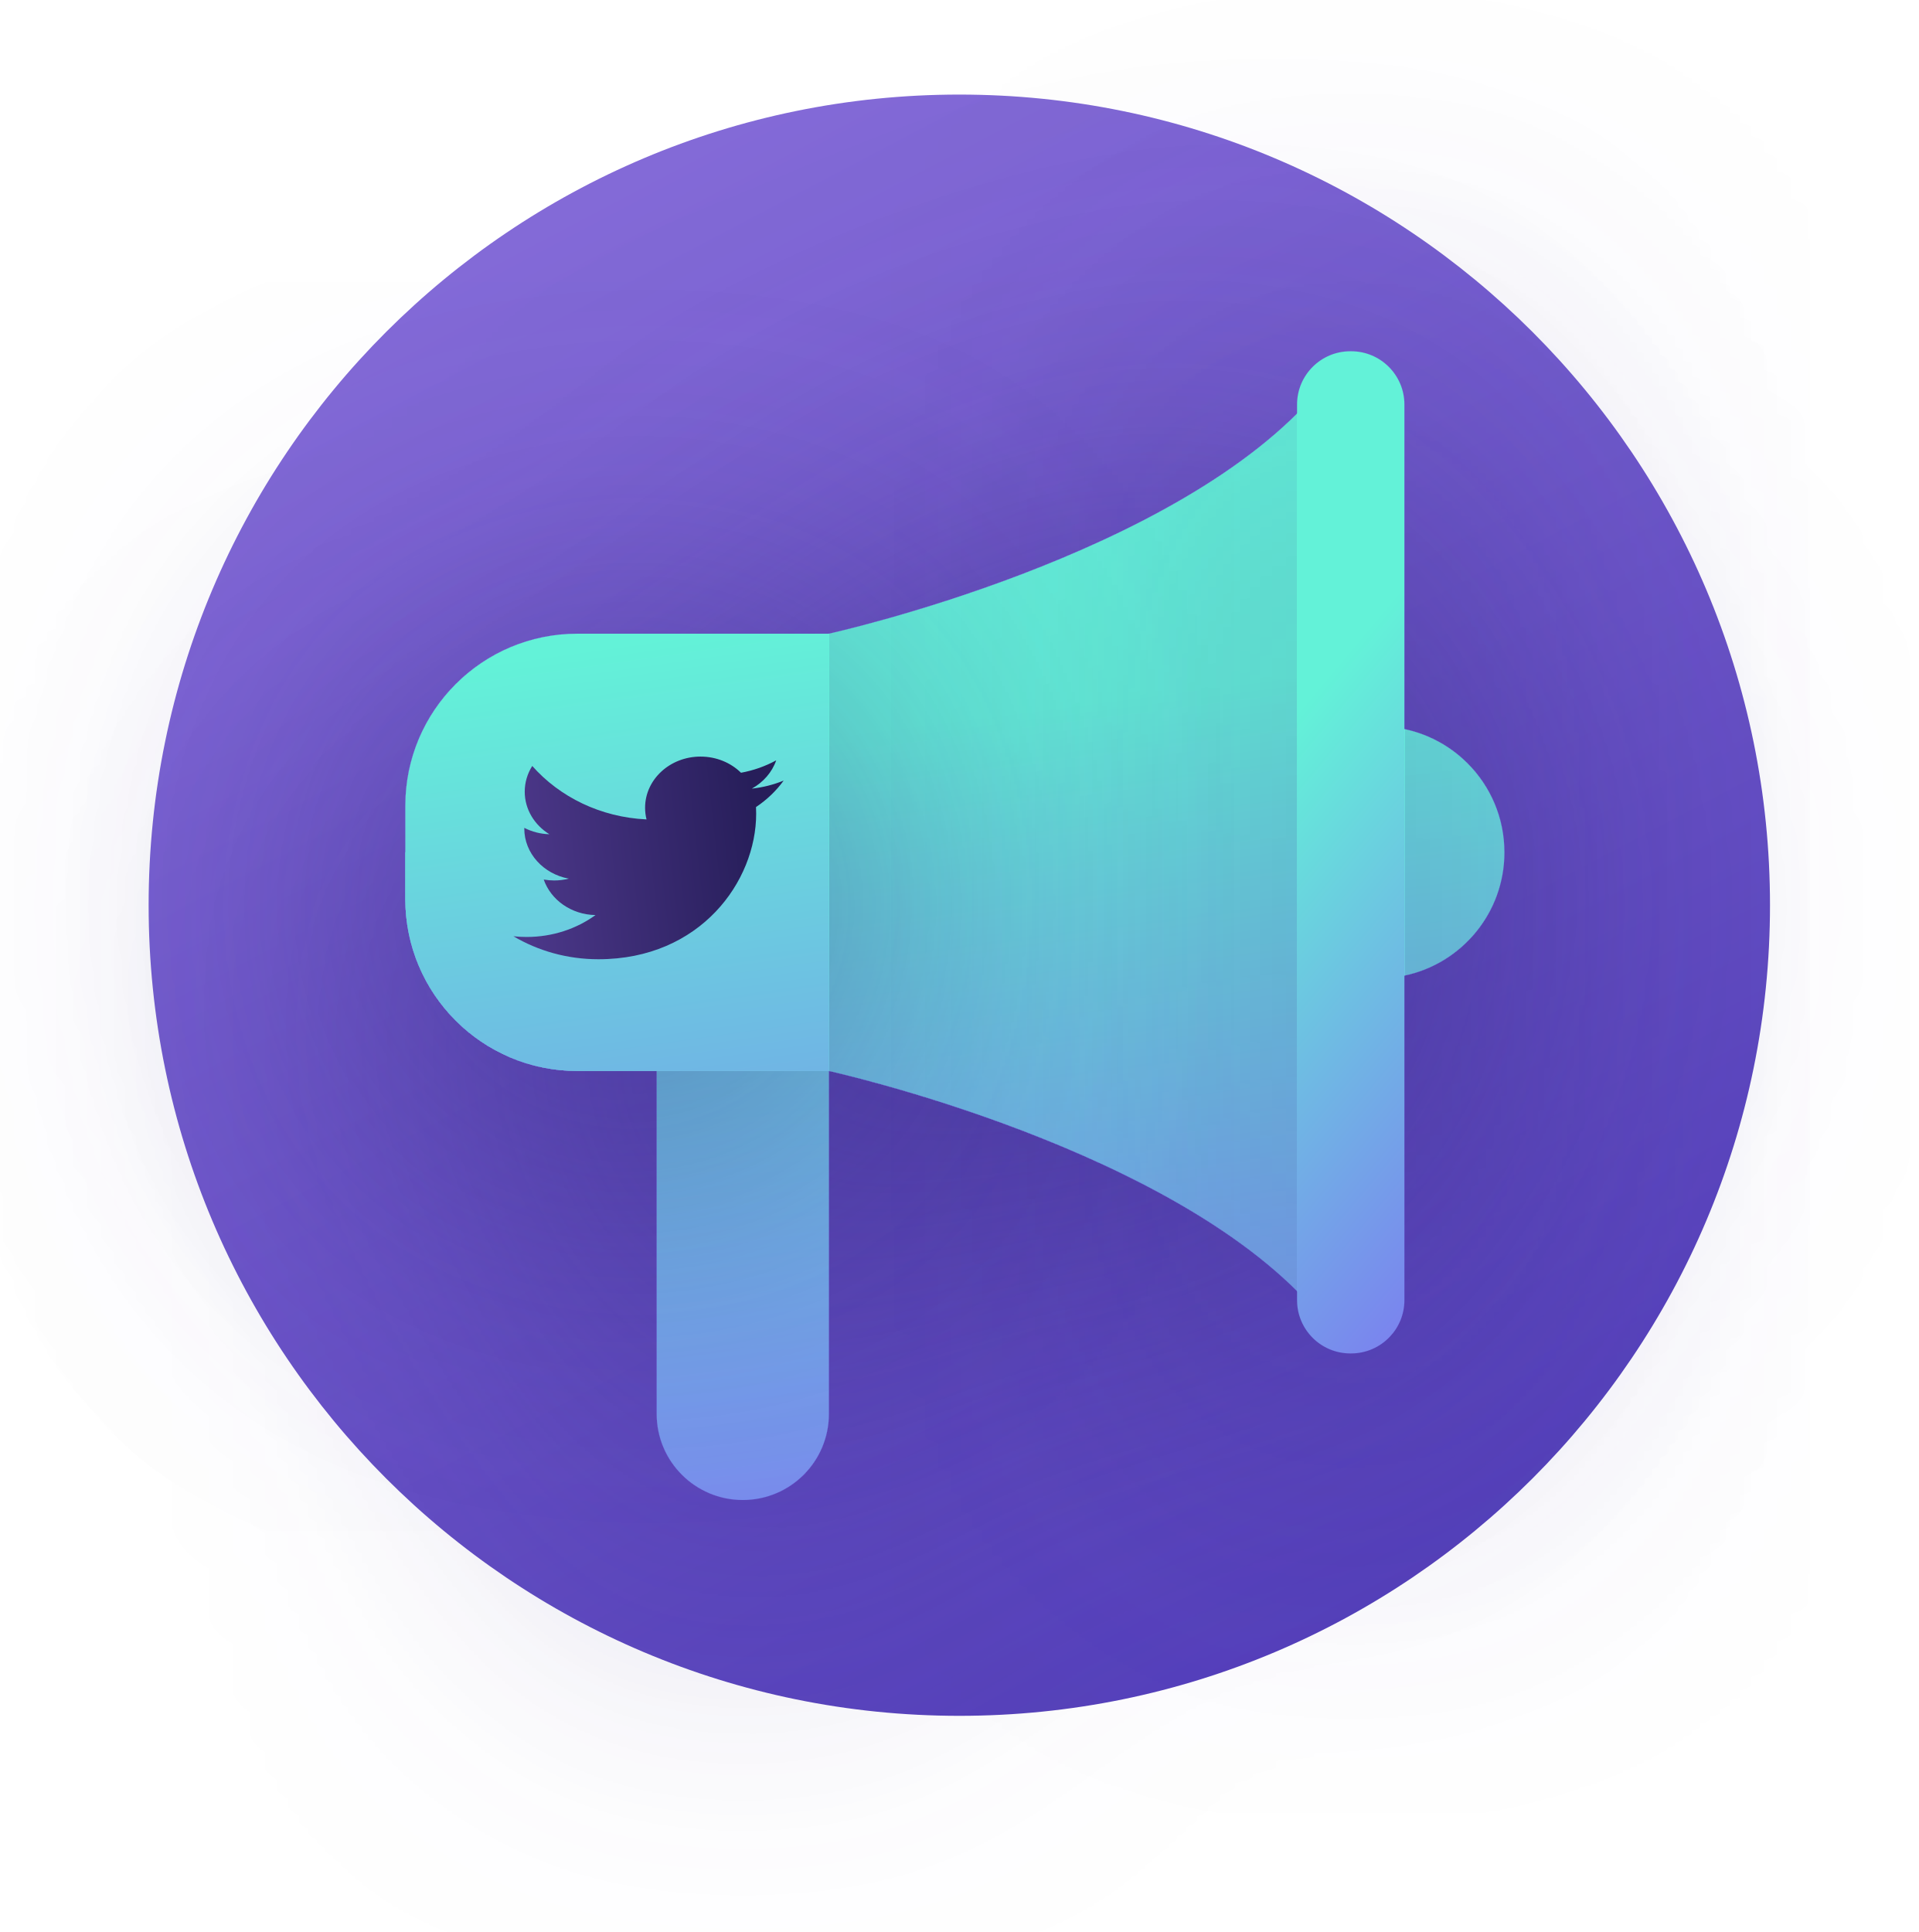
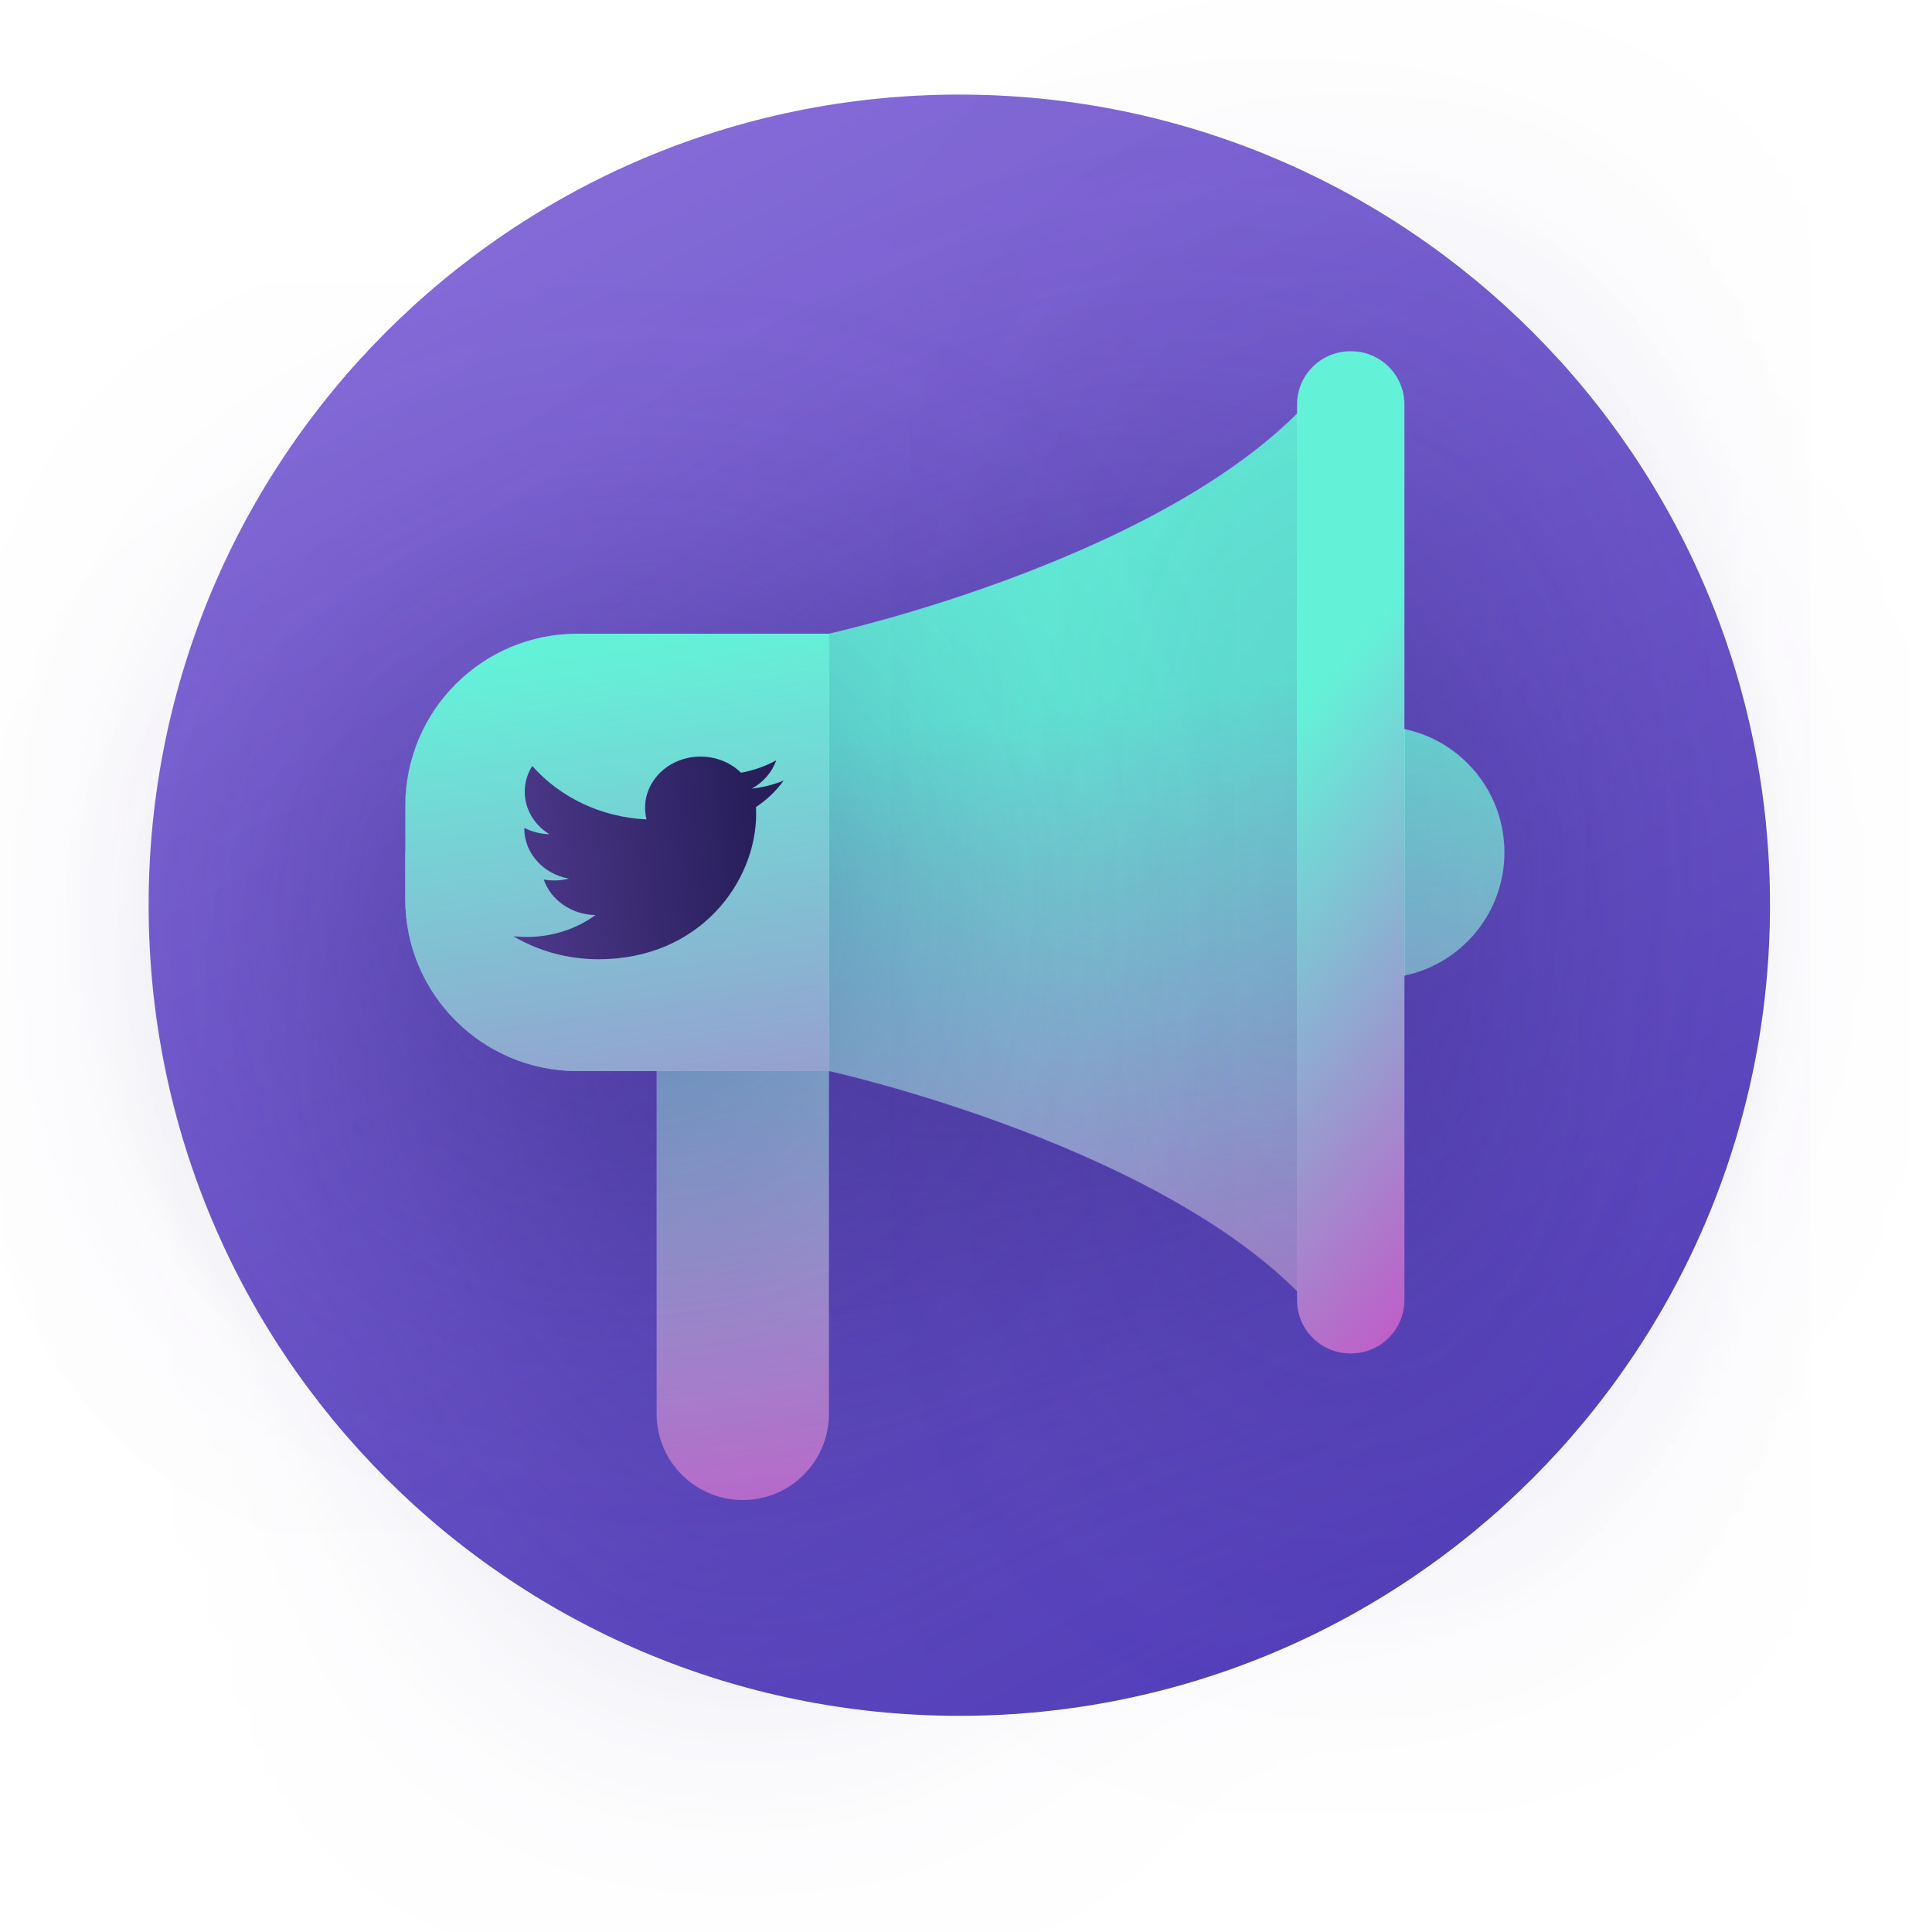
<svg xmlns="http://www.w3.org/2000/svg" width="142" height="143" viewBox="0 0 142 143" fill="none">
  <circle cx="71" cy="67" r="60" fill="url(#paint0_linear_913_6258)" />
  <g filter="url(#filter0_d_913_6258)">
    <path fill-rule="evenodd" clip-rule="evenodd" d="M61.346 46.905H59.077V63.087H30.001V66.536C30.001 73.567 35.702 79.268 42.733 79.268H48.603V104.652C48.603 108.171 51.456 111.024 54.975 111.024C58.494 111.024 61.346 108.172 61.346 104.652V79.268C61.405 79.281 87.355 84.991 97.657 97.372V71.326C98.364 71.702 99.126 71.989 99.927 72.173C100.6 72.327 101.301 72.409 102.021 72.409C102.678 72.409 103.322 72.342 103.941 72.212C108.168 71.326 111.343 67.577 111.343 63.087L111.342 63.087C111.342 57.939 107.169 53.766 102.021 53.766C100.444 53.766 98.959 54.157 97.657 54.848V28.802C87.344 41.197 61.346 46.905 61.346 46.905Z" fill="url(#paint1_linear_913_6258)" />
  </g>
  <g filter="url(#filter1_d_913_6258)">
    <path fill-rule="evenodd" clip-rule="evenodd" d="M95.998 63.087V29.941C95.998 27.765 97.763 26 99.939 26H99.999C102.176 26 103.941 27.765 103.941 29.941V96.232C103.941 97.285 103.529 98.241 102.856 98.948C102.138 99.703 101.124 100.175 99.998 100.175H99.94C97.761 100.175 95.998 98.409 95.998 96.233V96.232V63.087Z" fill="url(#paint2_linear_913_6258)" />
  </g>
  <g filter="url(#filter2_d_913_6258)">
    <path d="M61.346 79.268H42.733C35.701 79.268 30 73.567 30 66.535V59.638C30 52.606 35.701 46.905 42.733 46.905H61.346V79.268Z" fill="url(#paint3_linear_913_6258)" />
  </g>
  <path d="M44.29 71C51.837 71 55.965 65.23 55.965 60.226C55.965 60.062 55.961 59.899 55.953 59.736C56.756 59.2 57.449 58.536 58 57.776C57.265 58.077 56.474 58.28 55.644 58.372C56.491 57.903 57.141 57.161 57.448 56.277C56.642 56.718 55.761 57.029 54.842 57.196C54.094 56.46 53.028 56 51.847 56C49.581 56 47.744 57.696 47.744 59.786C47.744 60.083 47.78 60.372 47.85 60.65C44.44 60.491 41.416 58.984 39.392 56.693C39.027 57.271 38.836 57.928 38.836 58.596C38.836 59.91 39.561 61.07 40.662 61.748C40.011 61.73 39.373 61.568 38.804 61.275C38.803 61.291 38.803 61.306 38.803 61.323C38.803 63.157 40.218 64.688 42.095 65.035C41.742 65.124 41.379 65.169 41.013 65.169C40.754 65.168 40.496 65.145 40.242 65.1C40.764 66.605 42.279 67.7 44.075 67.73C42.671 68.746 40.902 69.351 38.979 69.351C38.648 69.351 38.321 69.334 38 69.299C39.816 70.373 41.972 71 44.29 71Z" fill="url(#paint4_linear_913_6258)" />
  <defs>
    <filter id="filter0_d_913_6258" x="0.001" y="2.802" width="141.342" height="142.222" filterUnits="userSpaceOnUse" color-interpolation-filters="sRGB">
      <feFlood flood-opacity="0" result="BackgroundImageFix" />
      <feColorMatrix in="SourceAlpha" type="matrix" values="0 0 0 0 0 0 0 0 0 0 0 0 0 0 0 0 0 0 127 0" result="hardAlpha" />
      <feOffset dy="4" />
      <feGaussianBlur stdDeviation="15" />
      <feComposite in2="hardAlpha" operator="out" />
      <feColorMatrix type="matrix" values="0 0 0 0 0.229 0 0 0 0 0.178 0 0 0 0 0.542 0 0 0 0.7 0" />
      <feBlend mode="normal" in2="BackgroundImageFix" result="effect1_dropShadow_913_6258" />
      <feBlend mode="normal" in="SourceGraphic" in2="effect1_dropShadow_913_6258" result="shape" />
    </filter>
    <filter id="filter1_d_913_6258" x="65.998" y="0" width="67.942" height="134.175" filterUnits="userSpaceOnUse" color-interpolation-filters="sRGB">
      <feFlood flood-opacity="0" result="BackgroundImageFix" />
      <feColorMatrix in="SourceAlpha" type="matrix" values="0 0 0 0 0 0 0 0 0 0 0 0 0 0 0 0 0 0 127 0" result="hardAlpha" />
      <feOffset dy="4" />
      <feGaussianBlur stdDeviation="15" />
      <feComposite in2="hardAlpha" operator="out" />
      <feColorMatrix type="matrix" values="0 0 0 0 0.229 0 0 0 0 0.178 0 0 0 0 0.542 0 0 0 0.7 0" />
      <feBlend mode="normal" in2="BackgroundImageFix" result="effect1_dropShadow_913_6258" />
      <feBlend mode="normal" in="SourceGraphic" in2="effect1_dropShadow_913_6258" result="shape" />
    </filter>
    <filter id="filter2_d_913_6258" x="0" y="20.905" width="91.347" height="92.363" filterUnits="userSpaceOnUse" color-interpolation-filters="sRGB">
      <feFlood flood-opacity="0" result="BackgroundImageFix" />
      <feColorMatrix in="SourceAlpha" type="matrix" values="0 0 0 0 0 0 0 0 0 0 0 0 0 0 0 0 0 0 127 0" result="hardAlpha" />
      <feOffset dy="4" />
      <feGaussianBlur stdDeviation="15" />
      <feComposite in2="hardAlpha" operator="out" />
      <feColorMatrix type="matrix" values="0 0 0 0 0.229 0 0 0 0 0.178 0 0 0 0 0.542 0 0 0 0.7 0" />
      <feBlend mode="normal" in2="BackgroundImageFix" result="effect1_dropShadow_913_6258" />
      <feBlend mode="normal" in="SourceGraphic" in2="effect1_dropShadow_913_6258" result="shape" />
    </filter>
    <linearGradient id="paint0_linear_913_6258" x1="19.535" y1="-17.991" x2="119.007" y2="170.944" gradientUnits="userSpaceOnUse">
      <stop stop-color="#9378E1" />
      <stop offset="1" stop-color="#3F2DAD" />
    </linearGradient>
    <linearGradient id="paint1_linear_913_6258" x1="58.639" y1="54.73" x2="69.31" y2="137.398" gradientUnits="userSpaceOnUse">
      <stop stop-color="#63F2D8" />
-       <stop offset="1" stop-color="#835AF7" />
+       <stop offset="1" stop-color="#E126C3" />
    </linearGradient>
    <linearGradient id="paint2_linear_913_6258" x1="98.794" y1="49.39" x2="136.124" y2="80.695" gradientUnits="userSpaceOnUse">
      <stop stop-color="#63F2D8" />
-       <stop offset="1" stop-color="#835AF7" />
+       <stop offset="1" stop-color="#E126C3" />
    </linearGradient>
    <linearGradient id="paint3_linear_913_6258" x1="40" y1="48.5" x2="51.549" y2="130.44" gradientUnits="userSpaceOnUse">
      <stop stop-color="#63F2D8" />
-       <stop offset="1" stop-color="#835AF7" />
+       <stop offset="1" stop-color="#E126C3" />
    </linearGradient>
    <linearGradient id="paint4_linear_913_6258" x1="57.076" y1="71" x2="15.419" y2="75.638" gradientUnits="userSpaceOnUse">
      <stop stop-color="#271E5A" />
      <stop offset="1" stop-color="#7E5ACA" />
    </linearGradient>
  </defs>
</svg>
